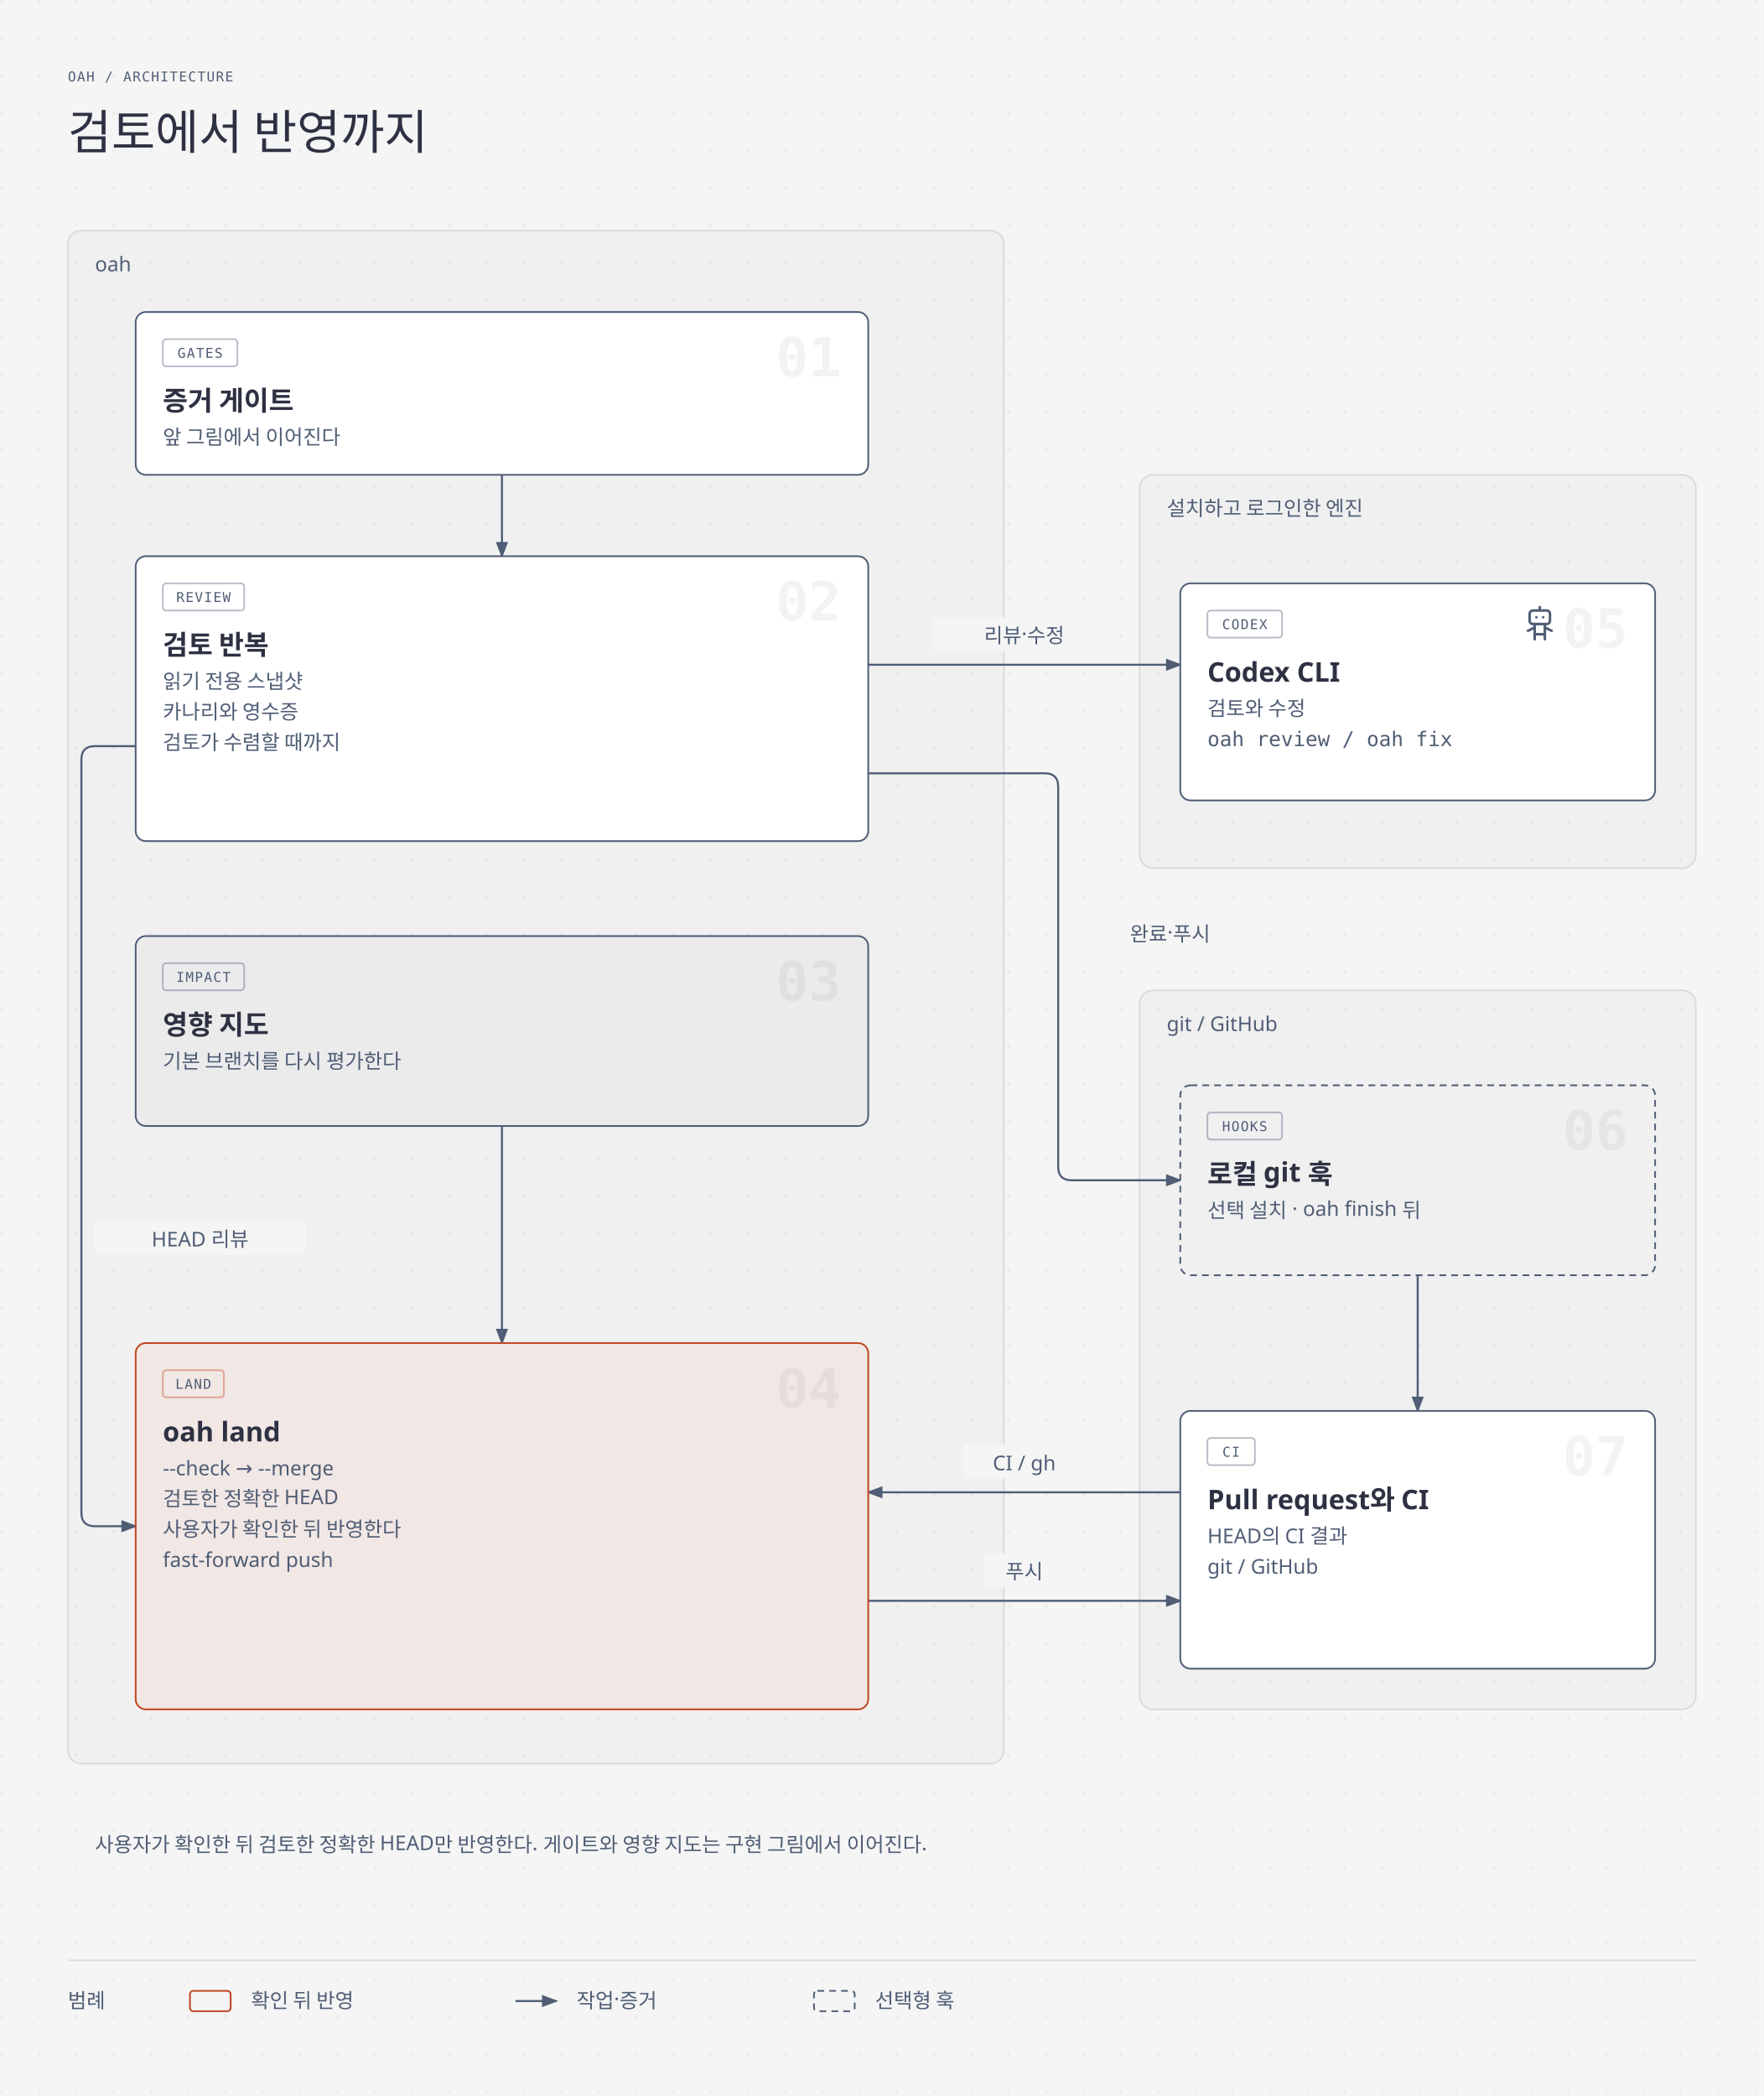
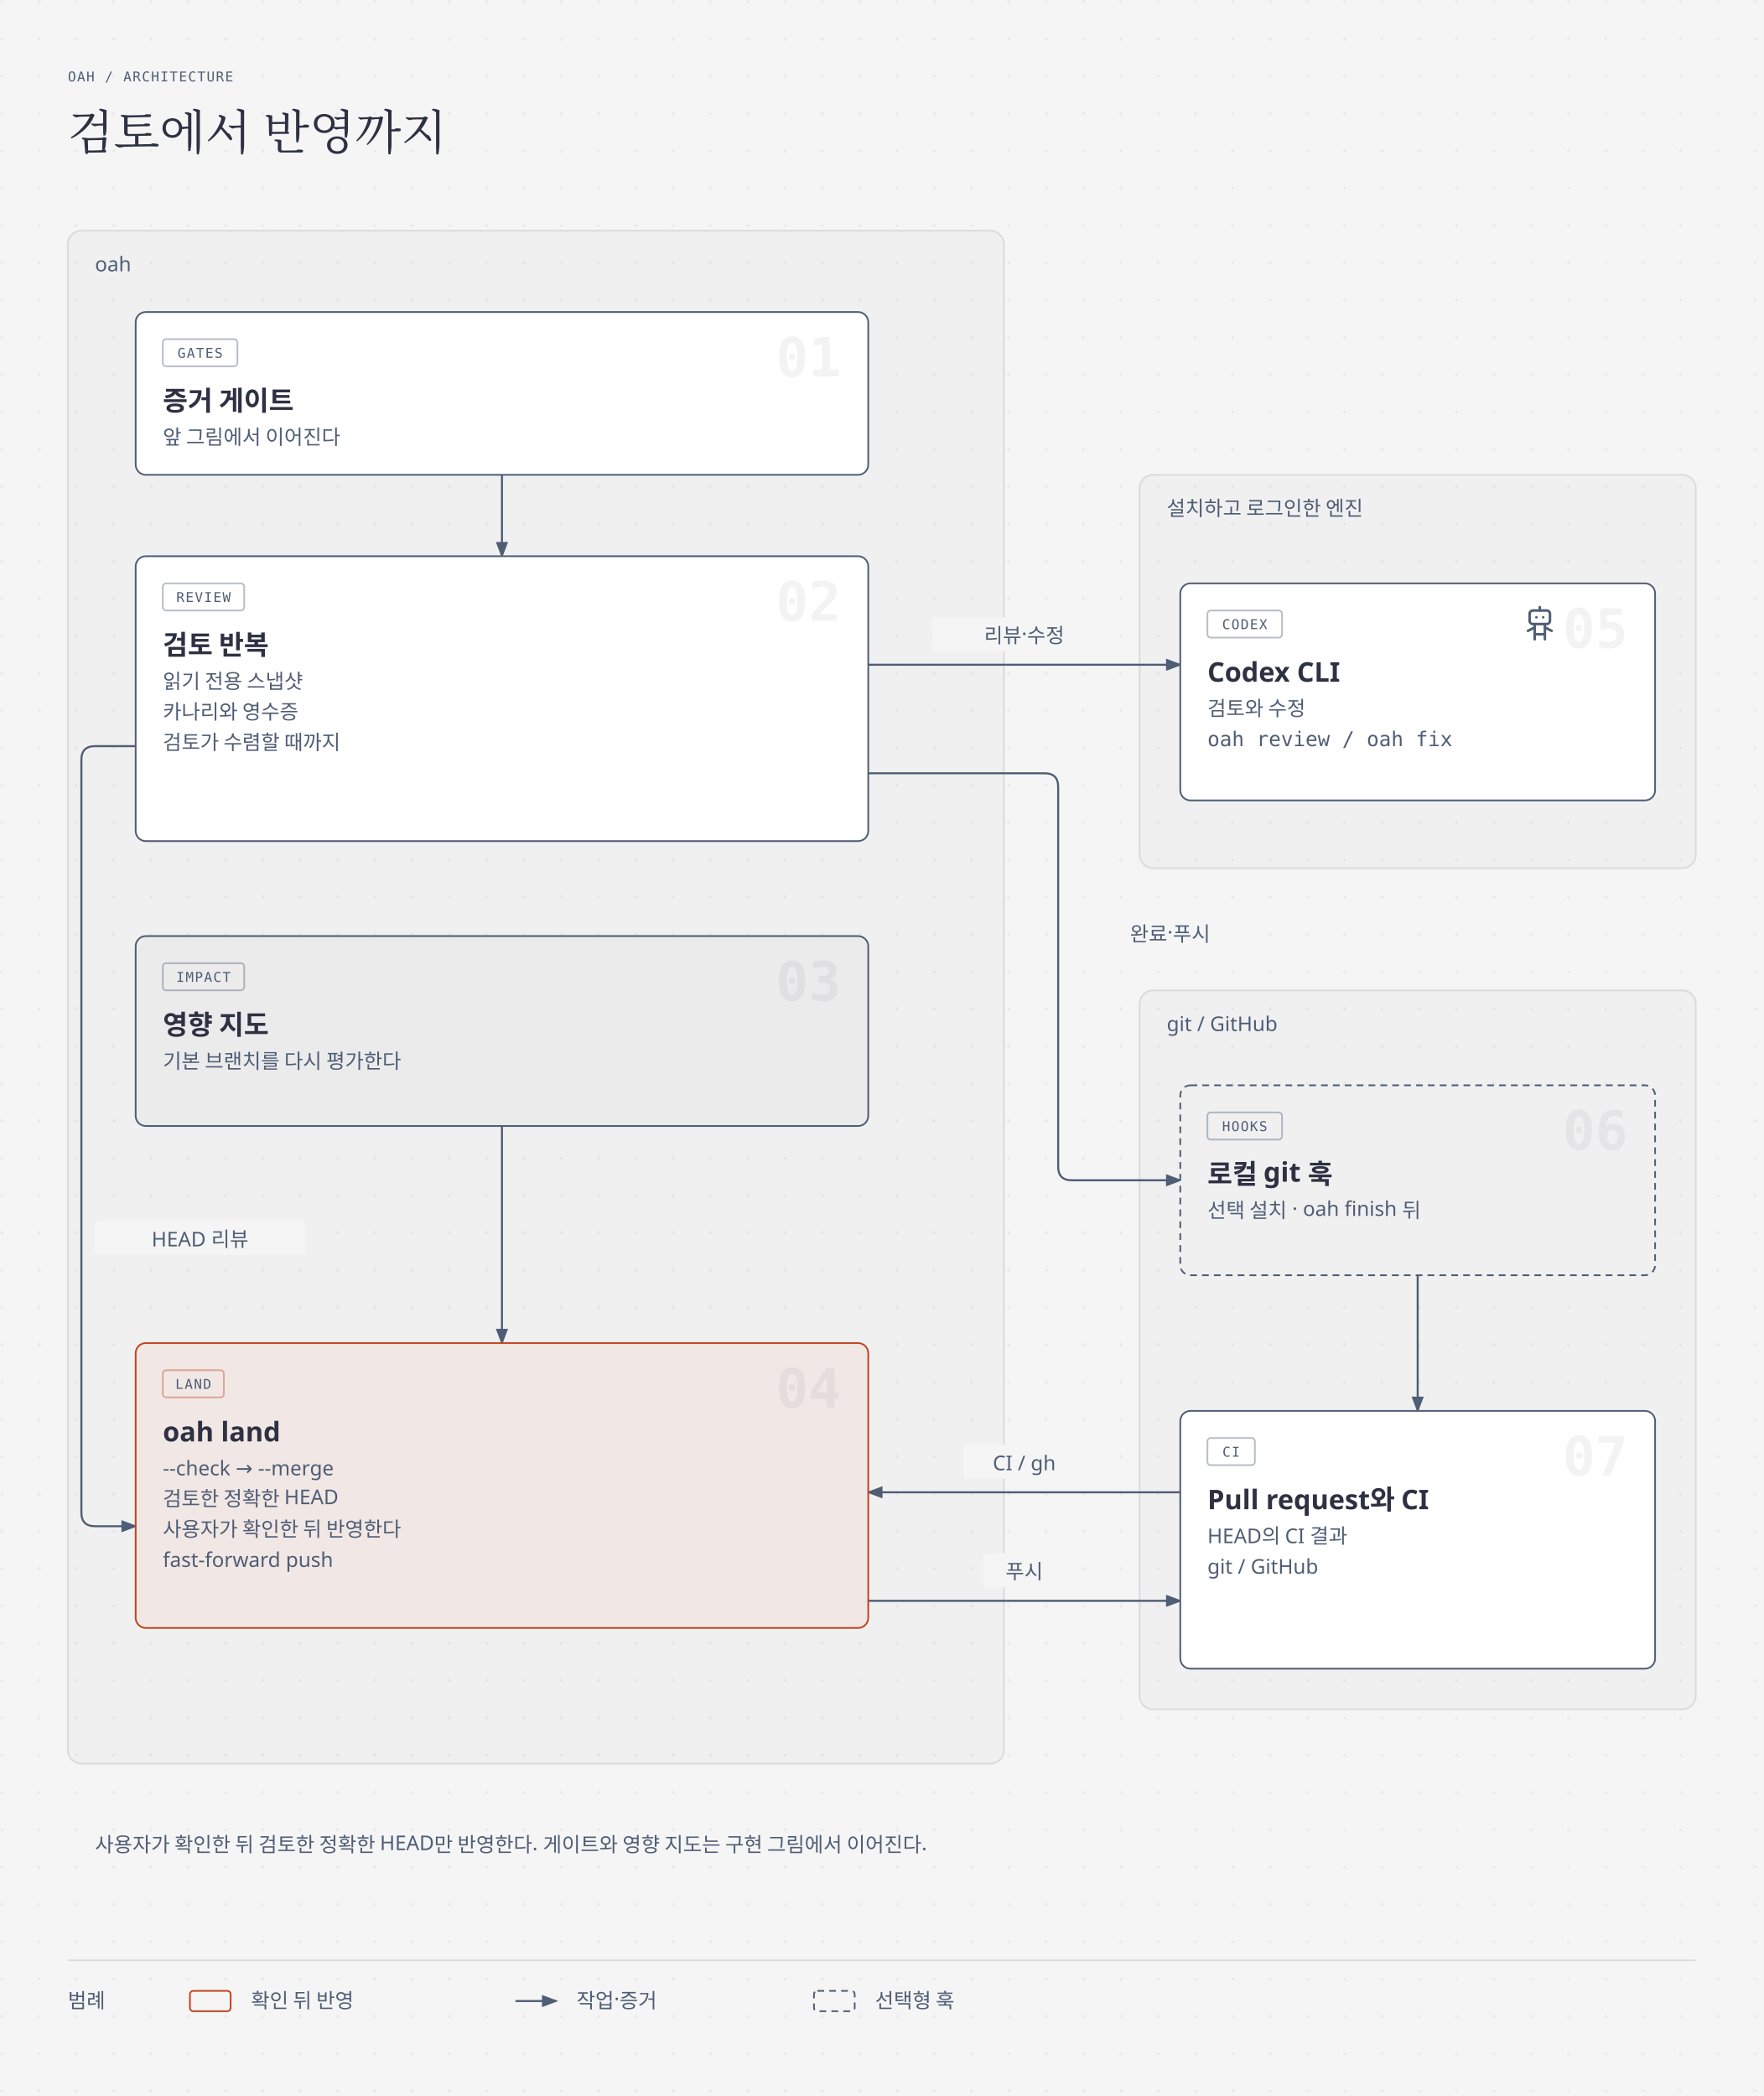
<svg xmlns="http://www.w3.org/2000/svg" viewBox="0 0 1040 1236" role="img" aria-labelledby="architecture-land-ko-light-title architecture-land-ko-light-desc" data-diagram-type="Architecture" data-size="fit" id="architecture-land-ko-light-root">
  <defs>
    <style>#architecture-land-ko-light-root { font-family: "Geist", "Noto Sans KR", "Apple SD Gothic Neo", "Malgun Gothic", system-ui, sans-serif; color: #2d3142; }
      #architecture-land-ko-light-root .diagram-container { width: 100%; overflow-x: auto; }
      #architecture-land-ko-light-root text { font-family: "Geist", "Noto Sans KR", "Apple SD Gothic Neo", "Malgun Gothic", system-ui, sans-serif; fill: #2d3142; }
-       #architecture-land-ko-light-root .title { font-family: "Instrument Serif", "Noto Serif KR", "Batang", serif; font-size: 28px; font-weight: 400; }
+       #architecture-land-ko-light-root .title { font-family: "Instrument Serif", "Noto Serif KR", "AppleMyungjo", "Batang", "Noto Serif CJK KR", serif; font-size: 28px; font-weight: 400; }
      #architecture-land-ko-light-root .node { font-size: 16px; font-weight: 600; }
      #architecture-land-ko-light-root .sub { font-family: "Geist", "Noto Sans KR", "Apple SD Gothic Neo", "Malgun Gothic", system-ui, sans-serif; font-size: 12px; font-weight: 400; fill: #4f5d75; }
      #architecture-land-ko-light-root .technical { font-family: "Geist Mono", ui-monospace, "SFMono-Regular", Consolas, monospace; }
      #architecture-land-ko-light-root .label { font-size: 12px; font-family: "Geist Mono", ui-monospace, "SFMono-Regular", Consolas, monospace; font-weight: 400; fill: #4f5d75; }
      #architecture-land-ko-light-root .prose { font-size: 12px; font-weight: 400; fill: #4f5d75; }
      #architecture-land-ko-light-root .zone-label { font-size: 12px; font-family: "Geist", "Noto Sans KR", "Apple SD Gothic Neo", "Malgun Gothic", system-ui, sans-serif; font-weight: 500; fill: #4f5d75; }
      #architecture-land-ko-light-root .arrow-label { font-size: 12px; font-family: "Geist", "Noto Sans KR", "Apple SD Gothic Neo", "Malgun Gothic", system-ui, sans-serif; font-weight: 500; fill: #4f5d75; }
      #architecture-land-ko-light-root .tag { font-family: "Geist Mono", ui-monospace, "SFMono-Regular", Consolas, monospace; font-size: 8px; font-weight: 500; letter-spacing: .08em; fill: #4f5d75; }
      #architecture-land-ko-light-root .ghost { font-family: "Geist Mono", ui-monospace, "SFMono-Regular", Consolas, monospace; font-size: 32px; font-weight: 600; fill: #2d3142; opacity: .06; }
      @media print {
#architecture-land-ko-light-root .diagram-container { overflow-x: visible; }
}</style>
    <pattern id="architecture-land-ko-light-dots" width="22" height="22" patternUnits="userSpaceOnUse">
      <circle cx="1" cy="1" r="0.9" fill="#2d3142" fill-opacity=".10" />
    </pattern>
    <marker id="architecture-land-ko-light-arrow" markerWidth="8" markerHeight="6" refX="7" refY="3" orient="auto">
      <polygon points="0 0, 8 3, 0 6" fill="#4f5d75" />
    </marker>
    <marker id="architecture-land-ko-light-arrow-accent" markerWidth="8" markerHeight="6" refX="7" refY="3" orient="auto">
      <polygon points="0 0, 8 3, 0 6" fill="#bf4520" />
    </marker>
    <marker id="architecture-land-ko-light-arrow-link" markerWidth="8" markerHeight="6" refX="7" refY="3" orient="auto">
      <polygon points="0 0, 8 3, 0 6" fill="#2e5aa8" />
    </marker>
  </defs>
  <rect width="1040" height="1236" fill="#f5f5f5" />
  <rect width="1040" height="1236" fill="url(#architecture-land-ko-light-dots)" opacity=".55" />
  <text x="40" y="48" class="tag" text-anchor="start">OAH / ARCHITECTURE</text>
  <text x="40" y="88" class="title" text-anchor="start">검토에서 반영까지</text>
  <rect x="40" y="136" width="552" height="904" rx="8" fill="#2d3142" stroke="#2d3142" stroke-width="1" data-group-id="oah" fill-opacity=".02" stroke-opacity=".12" />
  <text x="56" y="160" class="zone-label" text-anchor="start">oah</text>
  <rect x="672" y="280" width="328" height="232" rx="8" fill="#2d3142" stroke="#2d3142" stroke-width="1" data-group-id="engines" fill-opacity=".02" stroke-opacity=".12" />
  <text x="688" y="304" class="zone-label" text-anchor="start">설치하고 로그인한 엔진</text>
  <rect x="672" y="584" width="328" height="424" rx="8" fill="#2d3142" stroke="#2d3142" stroke-width="1" data-group-id="git" fill-opacity=".02" stroke-opacity=".12" />
  <text x="688" y="608" class="zone-label" text-anchor="start">git / GitHub</text>
  <path d="M 296,280 L 296,328" data-edge-id="a1" data-from="gates" data-to="rloop" data-label="" fill="none" stroke="#4f5d75" stroke-width="1.2" marker-end="url(#architecture-land-ko-light-arrow)" />
  <path d="M 512,392 L 696,392" data-edge-id="a2" data-from="rloop" data-to="codex" data-label="리뷰·수정" fill="none" stroke="#4f5d75" stroke-width="1.2" marker-end="url(#architecture-land-ko-light-arrow)" />
  <path d="M 512,456 L 616,456 Q 624,456 624,464 L 624,688 Q 624,696 632,696 L 696,696" data-edge-id="a3" data-from="rloop" data-to="hooks" data-label="완료·푸시" fill="none" stroke="#4f5d75" stroke-width="1.2" marker-end="url(#architecture-land-ko-light-arrow)" />
  <path d="M 80,440 L 56,440 Q 48,440 48,448 L 48,892 Q 48,900 56,900 L 80,900" data-edge-id="a4" data-from="rloop" data-to="land" data-label="HEAD 리뷰" fill="none" stroke="#4f5d75" stroke-width="1.2" marker-end="url(#architecture-land-ko-light-arrow)" />
  <path d="M 296,664 L 296,792" data-edge-id="a5" data-from="impact" data-to="land" data-label="" fill="none" stroke="#4f5d75" stroke-width="1.2" marker-end="url(#architecture-land-ko-light-arrow)" />
  <path d="M 836,752 L 836,832" data-edge-id="a6" data-from="hooks" data-to="remote" data-label="" fill="none" stroke="#4f5d75" stroke-width="1.2" marker-end="url(#architecture-land-ko-light-arrow)" />
  <path d="M 696,880 L 512,880" data-edge-id="a7" data-from="remote" data-to="land" data-label="CI / gh" fill="none" stroke="#4f5d75" stroke-width="1.2" marker-end="url(#architecture-land-ko-light-arrow)" />
  <path d="M 512,944 L 696,944" data-edge-id="a8" data-from="land" data-to="remote" data-label="푸시" fill="none" stroke="#4f5d75" stroke-width="1.2" marker-end="url(#architecture-land-ko-light-arrow)" />
  <rect x="550" y="364" width="108" height="20" rx="2" fill="#f5f5f5" />
  <text x="604" y="379" class="arrow-label" text-anchor="middle">리뷰·수정</text>
  <rect x="632" y="540" width="116" height="20" rx="2" fill="#f5f5f5" />
  <text x="690" y="555" class="arrow-label" text-anchor="middle">완료·푸시</text>
  <rect x="56" y="720" width="124" height="20" rx="2" fill="#f5f5f5" />
  <text x="118" y="735" class="arrow-label" text-anchor="middle">HEAD 리뷰</text>
  <rect x="568" y="852" width="72" height="20" rx="2" fill="#f5f5f5" />
  <text x="604" y="867" class="arrow-label" text-anchor="middle">CI / gh</text>
  <rect x="580" y="916" width="48" height="20" rx="2" fill="#f5f5f5" />
  <text x="604" y="931" class="arrow-label" text-anchor="middle">푸시</text>
  <g data-node-id="gates" data-source-label="증거 게이트 앞 그림에서 이어진다">
    <rect x="80" y="184" width="432" height="96" rx="6" fill="#f5f5f5" />
    <rect x="80" y="184" width="432" height="96" rx="6" fill="#ffffff" stroke="#4f5d75" stroke-width="1" />
    <g aria-hidden="true">
      <rect x="96" y="200" width="44" height="16" rx="2" fill="none" stroke="#4f5d75" stroke-width="1" stroke-opacity=".4" />
      <text x="118" y="211" class="tag" text-anchor="middle">GATES</text>
      <text x="496" y="222" class="ghost" text-anchor="end">01</text>
    </g>
    <text x="96" y="242" class="node" text-anchor="start">증거 게이트</text>
    <text x="96" y="262" class="sub" text-anchor="start">앞 그림에서 이어진다</text>
  </g>
  <g data-node-id="rloop" data-source-label="검토 반복 읽기 전용 스냅샷 카나리와 영수증 검토가 수렴할 때까지">
    <rect x="80" y="328" width="432" height="168" rx="6" fill="#f5f5f5" />
    <rect x="80" y="328" width="432" height="168" rx="6" fill="#ffffff" stroke="#4f5d75" stroke-width="1" />
    <g aria-hidden="true">
      <rect x="96" y="344" width="48" height="16" rx="2" fill="none" stroke="#4f5d75" stroke-width="1" stroke-opacity=".4" />
      <text x="120" y="355" class="tag" text-anchor="middle">REVIEW</text>
      <text x="496" y="366" class="ghost" text-anchor="end">02</text>
    </g>
    <text x="96" y="386" class="node" text-anchor="start">검토 반복</text>
    <text x="96" y="406" class="sub" text-anchor="start">읽기 전용 스냅샷</text>
    <text x="96" y="424" class="sub" text-anchor="start">카나리와 영수증</text>
    <text x="96" y="442" class="sub" text-anchor="start">검토가 수렴할 때까지</text>
  </g>
  <g data-node-id="impact" data-source-label="영향 지도 기본 브랜치를 다시 평가한다">
    <rect x="80" y="552" width="432" height="112" rx="6" fill="#f5f5f5" />
    <rect x="80" y="552" width="432" height="112" rx="6" fill="#2d3142" stroke="#4f5d75" stroke-width="1" fill-opacity=".05" />
    <g aria-hidden="true">
      <rect x="96" y="568" width="48" height="16" rx="2" fill="none" stroke="#4f5d75" stroke-width="1" stroke-opacity=".4" />
      <text x="120" y="579" class="tag" text-anchor="middle">IMPACT</text>
      <text x="496" y="590" class="ghost" text-anchor="end">03</text>
    </g>
    <text x="96" y="610" class="node" text-anchor="start">영향 지도</text>
    <text x="96" y="630" class="sub" text-anchor="start">기본 브랜치를 다시 평가한다</text>
  </g>
  <g data-node-id="land" data-source-label="oah land --check → --merge 검토한 정확한 HEAD 사용자가 확인한 뒤 반영한다 fast-forward push">
-     <rect x="80" y="792" width="432" height="216" rx="6" fill="#f5f5f5" />
-     <rect x="80" y="792" width="432" height="216" rx="6" fill="#bf4520" stroke="#bf4520" stroke-width="1" fill-opacity=".08" />
+     <rect x="80" y="792" width="432" height="168" rx="6" fill="#f5f5f5" />
+     <rect x="80" y="792" width="432" height="168" rx="6" fill="#bf4520" stroke="#bf4520" stroke-width="1" fill-opacity=".08" />
    <g aria-hidden="true">
      <rect x="96" y="808" width="36" height="16" rx="2" fill="none" stroke="#bf4520" stroke-width="1" stroke-opacity=".4" />
      <text x="114" y="819" class="tag" text-anchor="middle">LAND</text>
      <text x="496" y="830" class="ghost" text-anchor="end">04</text>
    </g>
    <text x="96" y="850" class="node" text-anchor="start">oah land</text>
    <text x="96" y="870" class="sub" text-anchor="start">--check → --merge</text>
    <text x="96" y="888" class="sub" text-anchor="start">검토한 정확한 HEAD</text>
    <text x="96" y="906" class="sub" text-anchor="start">사용자가 확인한 뒤 반영한다</text>
    <text x="96" y="924" class="sub" text-anchor="start">fast-forward push</text>
  </g>
  <g data-node-id="codex" data-source-label="Codex CLI 검토와 수정 oah review / oah fix">
    <rect x="696" y="344" width="280" height="128" rx="6" fill="#f5f5f5" />
    <rect x="696" y="344" width="280" height="128" rx="6" fill="#ffffff" stroke="#4f5d75" stroke-width="1" />
    <g aria-hidden="true">
      <rect x="712" y="360" width="44" height="16" rx="2" fill="none" stroke="#4f5d75" stroke-width="1" stroke-opacity=".4" />
      <text x="734" y="371" class="tag" text-anchor="middle">CODEX</text>
      <text x="960" y="382" class="ghost" text-anchor="end">05</text>
      <g transform="translate(896,356)" color="#4f5d75">
        <g fill="none" stroke="currentColor" stroke-width="1.5" stroke-linecap="round" stroke-linejoin="round">
          <path d="M6 6a2 2 0 0 1 2 -2h8a2 2 0 0 1 2 2v4a2 2 0 0 1 -2 2h-8a2 2 0 0 1 -2 -2l0 -4" />
          <path d="M12 2v2" />
          <path d="M9 12v9" />
          <path d="M15 12v9" />
          <path d="M5 16l4 -2" />
          <path d="M15 14l4 2" />
          <path d="M9 18h6" />
          <path d="M10 8v.01" />
          <path d="M14 8v.01" />
        </g>
      </g>
    </g>
    <text x="712" y="402" class="node" text-anchor="start">Codex CLI</text>
    <text x="712" y="422" class="sub" text-anchor="start">검토와 수정</text>
    <text x="712" y="440" class="sub technical" text-anchor="start">oah review / oah fix</text>
  </g>
  <g data-node-id="hooks" data-source-label="로컬 git 훅 선택 설치 · oah finish 뒤">
    <rect x="696" y="640" width="280" height="112" rx="6" fill="#f5f5f5" />
    <rect x="696" y="640" width="280" height="112" rx="6" fill="#2d3142" stroke="#4f5d75" stroke-width="1" fill-opacity=".02" stroke-dasharray="4,3" />
    <g aria-hidden="true">
      <rect x="712" y="656" width="44" height="16" rx="2" fill="none" stroke="#4f5d75" stroke-width="1" stroke-opacity=".4" />
      <text x="734" y="667" class="tag" text-anchor="middle">HOOKS</text>
      <text x="960" y="678" class="ghost" text-anchor="end">06</text>
    </g>
    <text x="712" y="698" class="node" text-anchor="start">로컬 git 훅</text>
    <text x="712" y="718" class="sub" text-anchor="start">선택 설치 · oah finish 뒤</text>
  </g>
  <g data-node-id="remote" data-source-label="Pull request와 CI HEAD의 CI 결과 git / GitHub">
    <rect x="696" y="832" width="280" height="152" rx="6" fill="#f5f5f5" />
    <rect x="696" y="832" width="280" height="152" rx="6" fill="#ffffff" stroke="#4f5d75" stroke-width="1" />
    <g aria-hidden="true">
      <rect x="712" y="848" width="28" height="16" rx="2" fill="none" stroke="#4f5d75" stroke-width="1" stroke-opacity=".4" />
      <text x="726" y="859" class="tag" text-anchor="middle">CI</text>
      <text x="960" y="870" class="ghost" text-anchor="end">07</text>
    </g>
    <text x="712" y="890" class="node" text-anchor="start">Pull request와 CI</text>
    <text x="712" y="910" class="sub" text-anchor="start">HEAD의 CI 결과</text>
    <text x="712" y="928" class="sub" text-anchor="start">git / GitHub</text>
  </g>
  <text x="56" y="1092" class="prose" text-anchor="start">사용자가 확인한 뒤 검토한 정확한 HEAD만 반영한다. 게이트와 영향 지도는 구현 그림에서 이어진다.</text>
  <line x1="40" y1="1156" x2="1000" y2="1156" stroke="#2d3142" stroke-opacity=".12" />
  <text x="40" y="1184" class="zone-label" text-anchor="start">범례</text>
  <rect x="112" y="1174" width="24" height="12" rx="2" fill="none" stroke="#bf4520" stroke-width="1" />
  <text x="148" y="1184" class="prose" text-anchor="start">확인 뒤 반영</text>
  <path d="M 304,1180 h 24" fill="none" stroke="#4f5d75" stroke-width="1.2" marker-end="url(#architecture-land-ko-light-arrow)" />
  <text x="340" y="1184" class="prose" text-anchor="start">작업·증거</text>
  <rect x="480" y="1174" width="24" height="12" rx="2" fill="none" stroke="#4f5d75" stroke-width="1" stroke-dasharray="4,3" />
  <text x="516" y="1184" class="prose" text-anchor="start">선택형 훅</text>
</svg>
